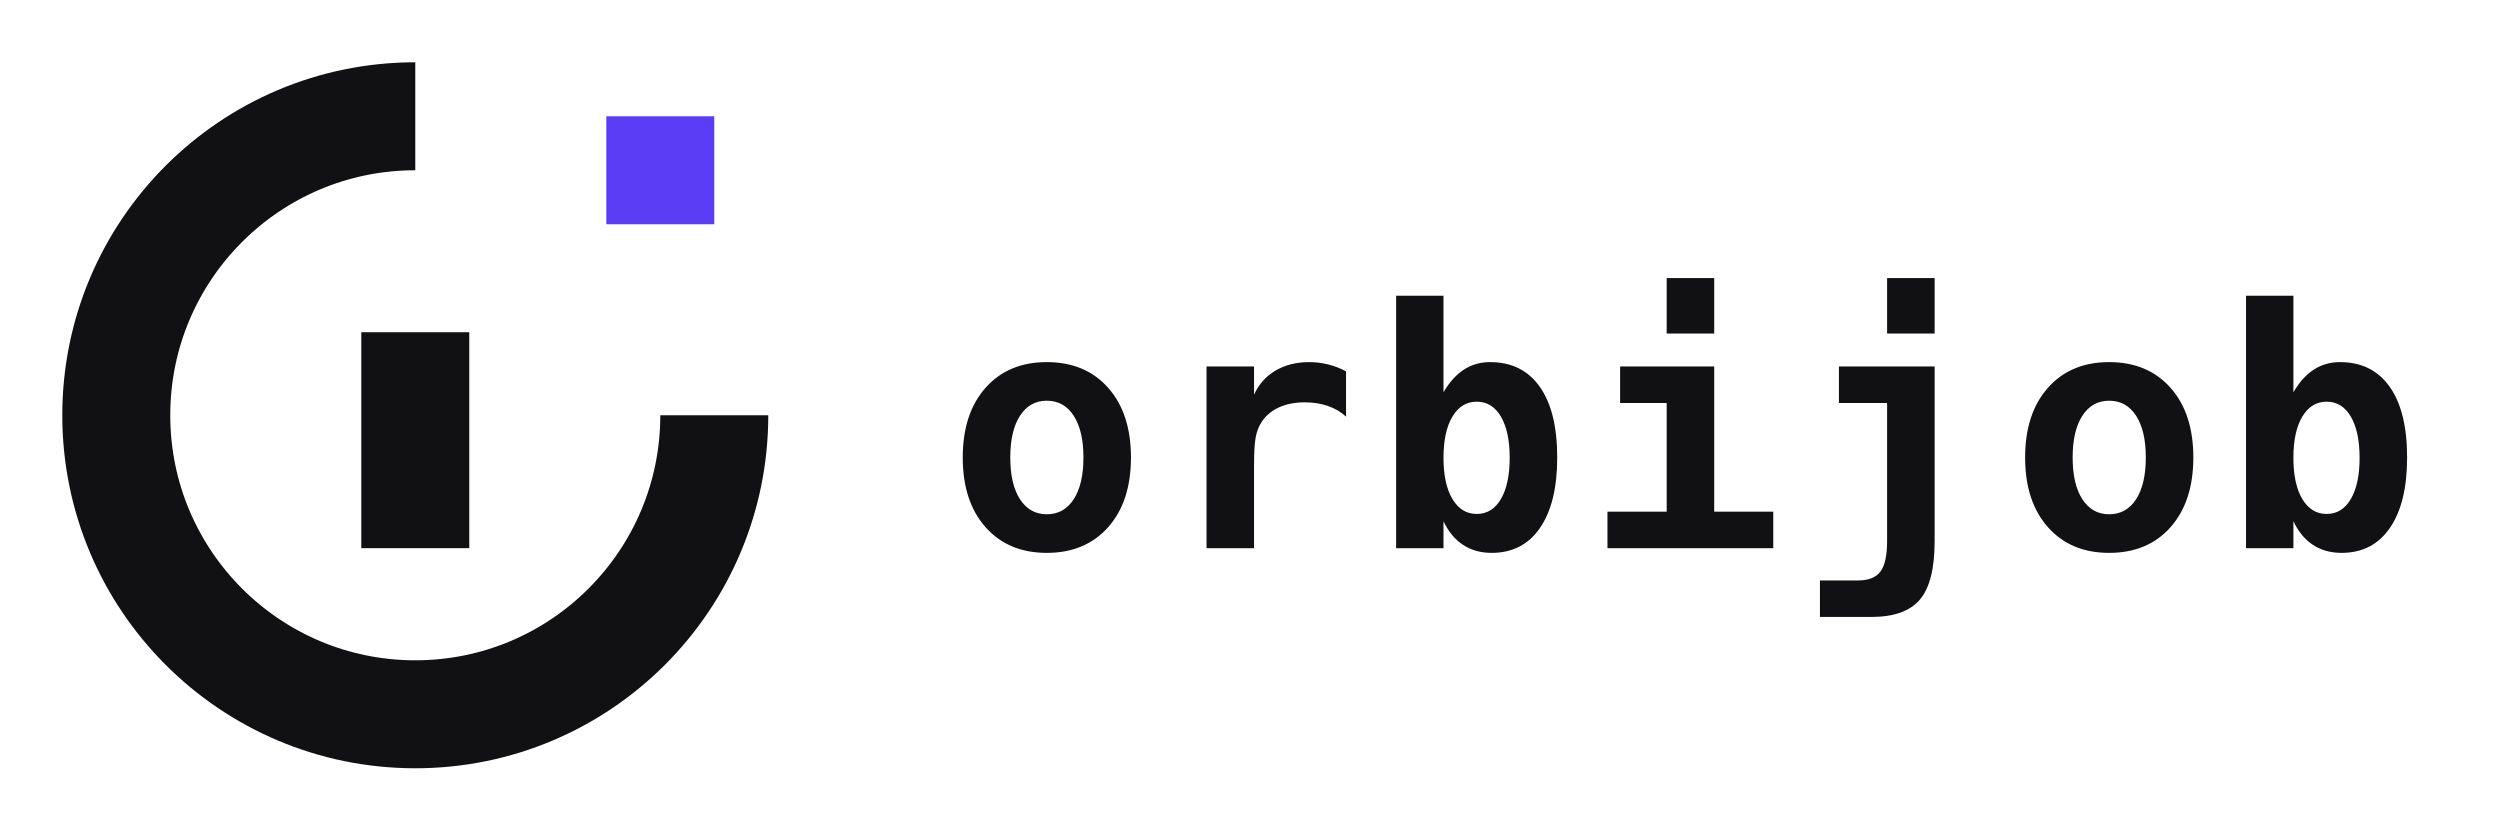
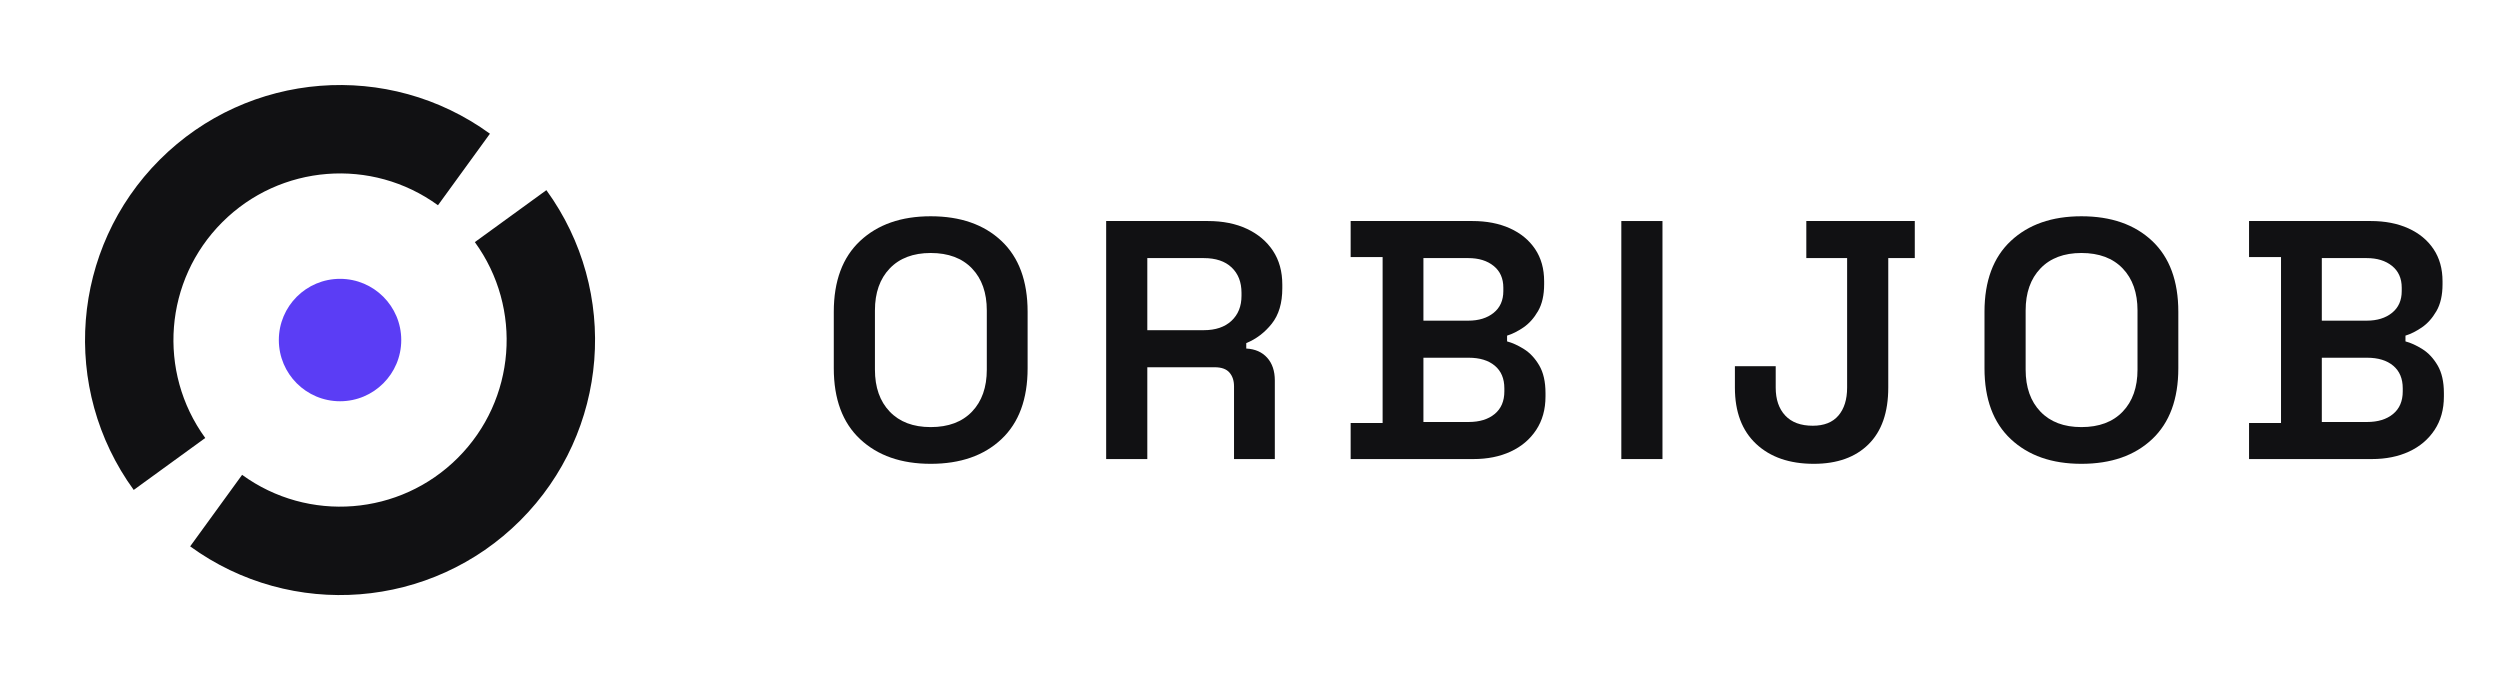
- <svg xmlns="http://www.w3.org/2000/svg" viewBox="0 0 301 100" role="img" aria-label="OrbiJob">
-   <g transform="translate(0 0)">
-     <path d="M50 14a36 36 0 1 0 36 36" fill="none" stroke="#111113" stroke-width="13" stroke-linecap="butt" />
-     <rect x="73" y="14" width="13" height="13" fill="#5B3DF5" />
-     <rect x="43.5" y="40" width="13" height="26" fill="#111113" />
-   </g>
-   <g transform="translate(114 66)">
-     <path d="M12.031 -17.754Q9.98 -17.754 8.809 -15.947Q7.637 -14.141 7.637 -10.918Q7.637 -7.695 8.809 -5.889Q9.98 -4.082 12.031 -4.082Q14.102 -4.082 15.273 -5.889Q16.445 -7.695 16.445 -10.918Q16.445 -14.141 15.273 -15.947Q14.102 -17.754 12.031 -17.754ZM1.914 -10.918Q1.914 -16.211 4.658 -19.307Q7.402 -22.402 12.031 -22.402Q16.68 -22.402 19.424 -19.307Q22.168 -16.211 22.168 -10.918Q22.168 -5.625 19.424 -2.529Q16.68 0.566 12.031 0.566Q7.402 0.566 4.658 -2.529Q1.914 -5.625 1.914 -10.918ZM48.062 -15.84Q47.125 -16.699 45.865 -17.129Q44.605 -17.559 43.102 -17.559Q41.285 -17.559 39.928 -16.924Q38.57 -16.289 37.828 -15.078Q37.359 -14.336 37.174 -13.281Q36.988 -12.227 36.988 -10.078V0.0H31.266V-21.875H36.988V-18.477Q37.828 -20.352 39.566 -21.377Q41.305 -22.402 43.629 -22.402Q44.801 -22.402 45.924 -22.119Q47.047 -21.836 48.062 -21.289ZM67.766 -10.879Q67.766 -14.043 66.711 -15.84Q65.656 -17.637 63.801 -17.637Q61.945 -17.637 60.871 -15.84Q59.797 -14.043 59.797 -10.879Q59.797 -7.715 60.871 -5.918Q61.945 -4.121 63.801 -4.121Q65.656 -4.121 66.711 -5.918Q67.766 -7.715 67.766 -10.879ZM59.797 -18.77Q60.852 -20.586 62.248 -21.494Q63.645 -22.402 65.402 -22.402Q69.289 -22.402 71.389 -19.434Q73.488 -16.465 73.488 -10.918Q73.488 -5.449 71.418 -2.441Q69.348 0.566 65.598 0.566Q63.625 0.566 62.16 -0.391Q60.695 -1.348 59.797 -3.242V0.0H54.094V-30.391H59.797ZM81.062 -21.875H92.391V-4.395H99.5V0.0H79.539V-4.395H86.668V-17.48H81.062ZM86.668 -32.52H92.391V-25.84H86.668ZM118.93 -0.84Q118.93 4.082 117.162 6.182Q115.395 8.281 111.293 8.281H105.121V3.887H109.691Q111.605 3.887 112.406 2.812Q113.207 1.738 113.207 -0.84V-17.48H107.406V-21.875H118.93ZM118.93 -25.84H113.207V-32.52H118.93ZM139.941 -17.754Q137.891 -17.754 136.719 -15.947Q135.547 -14.141 135.547 -10.918Q135.547 -7.695 136.719 -5.889Q137.891 -4.082 139.941 -4.082Q142.012 -4.082 143.184 -5.889Q144.355 -7.695 144.355 -10.918Q144.355 -14.141 143.184 -15.947Q142.012 -17.754 139.941 -17.754ZM129.824 -10.918Q129.824 -16.211 132.568 -19.307Q135.312 -22.402 139.941 -22.402Q144.59 -22.402 147.334 -19.307Q150.078 -16.211 150.078 -10.918Q150.078 -5.625 147.334 -2.529Q144.59 0.566 139.941 0.566Q135.312 0.566 132.568 -2.529Q129.824 -5.625 129.824 -10.918ZM170.094 -10.879Q170.094 -14.043 169.039 -15.84Q167.984 -17.637 166.129 -17.637Q164.273 -17.637 163.199 -15.84Q162.125 -14.043 162.125 -10.879Q162.125 -7.715 163.199 -5.918Q164.273 -4.121 166.129 -4.121Q167.984 -4.121 169.039 -5.918Q170.094 -7.715 170.094 -10.879ZM162.125 -18.77Q163.18 -20.586 164.576 -21.494Q165.973 -22.402 167.73 -22.402Q171.617 -22.402 173.717 -19.434Q175.816 -16.465 175.816 -10.918Q175.816 -5.449 173.746 -2.441Q171.676 0.566 167.926 0.566Q165.953 0.566 164.488 -0.391Q163.023 -1.348 162.125 -3.242V0.0H156.422V-30.391H162.125Z" fill="#111113" />
+ <svg xmlns="http://www.w3.org/2000/svg" viewBox="0 0 367.6 100" role="img" aria-label="OrbiJob">
+   <path d="M75.08 31.78A31 31 0 0 1 31.78 75.08" stroke="#111113" stroke-width="13" fill="none" />
+   <path d="M24.92 68.22A31 31 0 0 1 68.22 24.92" stroke="#111113" stroke-width="13" fill="none" />
+   <circle cx="50" cy="50" r="9" fill="#5B3DF5" />
+   <g transform="translate(120 0)">
+     <path d="M16.85 0.7Q10.35 0.7 6.475 -2.925Q2.6 -6.55 2.6 -13.35V-21.65Q2.6 -28.45 6.475 -32.075Q10.35 -35.7 16.85 -35.7Q23.4 -35.7 27.25 -32.075Q31.1 -28.45 31.1 -21.65V-13.35Q31.1 -6.55 27.25 -2.925Q23.4 0.7 16.85 0.7ZM16.85 -4.7Q20.75 -4.7 22.925 -6.975Q25.1 -9.25 25.1 -13.15V-21.85Q25.1 -25.75 22.925 -28.025Q20.75 -30.3 16.85 -30.3Q13.0 -30.3 10.825 -28.025Q8.65 -25.75 8.65 -21.85V-13.15Q8.65 -9.25 10.825 -6.975Q13.0 -4.7 16.85 -4.7Z" fill="#111113" transform="translate(0 67.50)" />
+     <path d="M42.65 0.0V-35.0H57.6Q60.9 -35.0 63.35 -33.85Q65.8 -32.7 67.175 -30.625Q68.55 -28.55 68.55 -25.65V-25.1Q68.55 -21.85 67.0 -19.9Q65.45 -17.95 63.25 -17.05V-16.25Q65.2 -16.15 66.325 -14.9Q67.45 -13.65 67.45 -11.55V0.0H61.45V-10.7Q61.45 -11.95 60.775 -12.725Q60.1 -13.5 58.6 -13.5H48.7V0.0ZM48.7 -18.95H57.0Q59.6 -18.95 61.075 -20.325Q62.55 -21.7 62.55 -24.0V-24.45Q62.55 -26.8 61.1 -28.175Q59.65 -29.55 57.0 -29.55H48.7Z" fill="#111113" transform="translate(0 67.50)" />
+     <path d="M78.6 0.0V-5.3H83.3V-29.7H78.6V-35.0H96.5Q99.65 -35.0 102.025 -33.925Q104.4 -32.85 105.725 -30.875Q107.05 -28.9 107.05 -26.15V-25.7Q107.05 -23.3 106.15 -21.75Q105.25 -20.2 104 -19.35Q102.75 -18.5 101.6 -18.15V-17.3Q102.75 -17.0 104.075 -16.175Q105.4 -15.35 106.325 -13.775Q107.25 -12.2 107.25 -9.7V-9.2Q107.25 -6.35 105.875 -4.275Q104.5 -2.2 102.125 -1.1Q99.75 0.0 96.65 0.0ZM89.3 -5.45H95.95Q98.35 -5.45 99.775 -6.625Q101.2 -7.8 101.2 -9.95V-10.4Q101.2 -12.55 99.8 -13.725Q98.4 -14.9 95.95 -14.9H89.3ZM89.3 -20.35H95.9Q98.2 -20.35 99.625 -21.5Q101.05 -22.65 101.05 -24.7V-25.2Q101.05 -27.25 99.625 -28.4Q98.2 -29.55 95.9 -29.55H89.3Z" fill="#111113" transform="translate(0 67.50)" />
+     <path d="M118.4 0.0V-35.0H124.45V0.0Z" fill="#111113" transform="translate(0 67.50)" />
+     <path d="M146.7 0.7Q141.35 0.7 138.225 -2.225Q135.1 -5.15 135.1 -10.5V-13.65H141.1V-10.5Q141.1 -7.9 142.5 -6.4Q143.9 -4.9 146.55 -4.9Q149.05 -4.9 150.325 -6.4Q151.6 -7.9 151.6 -10.5V-29.55H145.6V-35.0H161.55V-29.55H157.65V-10.5Q157.65 -5.05 154.75 -2.175Q151.85 0.7 146.7 0.7Z" fill="#111113" transform="translate(0 67.50)" />
+     <path d="M186.05 0.7Q179.55 0.7 175.675 -2.925Q171.8 -6.55 171.8 -13.35V-21.65Q171.8 -28.45 175.675 -32.075Q179.55 -35.7 186.05 -35.7Q192.6 -35.7 196.45 -32.075Q200.3 -28.45 200.3 -21.65V-13.35Q200.3 -6.55 196.45 -2.925Q192.6 0.7 186.05 0.7ZM186.05 -4.7Q189.95 -4.7 192.125 -6.975Q194.3 -9.25 194.3 -13.15V-21.85Q194.3 -25.75 192.125 -28.025Q189.95 -30.3 186.05 -30.3Q182.2 -30.3 180.025 -28.025Q177.85 -25.75 177.85 -21.85V-13.15Q177.85 -9.25 180.025 -6.975Q182.2 -4.7 186.05 -4.7Z" fill="#111113" transform="translate(0 67.50)" />
+     <path d="M210.7 0.0V-5.3H215.4V-29.7H210.7V-35.0H228.6Q231.75 -35.0 234.125 -33.925Q236.5 -32.85 237.825 -30.875Q239.15 -28.9 239.15 -26.15V-25.7Q239.15 -23.3 238.25 -21.75Q237.35 -20.2 236.1 -19.35Q234.85 -18.5 233.7 -18.15V-17.3Q234.85 -17.0 236.175 -16.175Q237.5 -15.35 238.425 -13.775Q239.35 -12.2 239.35 -9.7V-9.2Q239.35 -6.35 237.975 -4.275Q236.6 -2.2 234.225 -1.1Q231.85 0.0 228.75 0.0ZM221.4 -5.45H228.05Q230.45 -5.45 231.875 -6.625Q233.3 -7.8 233.3 -9.95V-10.4Q233.3 -12.55 231.9 -13.725Q230.5 -14.9 228.05 -14.9H221.4ZM221.4 -20.35H228Q230.3 -20.35 231.725 -21.5Q233.15 -22.65 233.15 -24.7V-25.2Q233.15 -27.25 231.725 -28.4Q230.3 -29.55 228 -29.55H221.4Z" fill="#111113" transform="translate(0 67.50)" />
  </g>
</svg>
